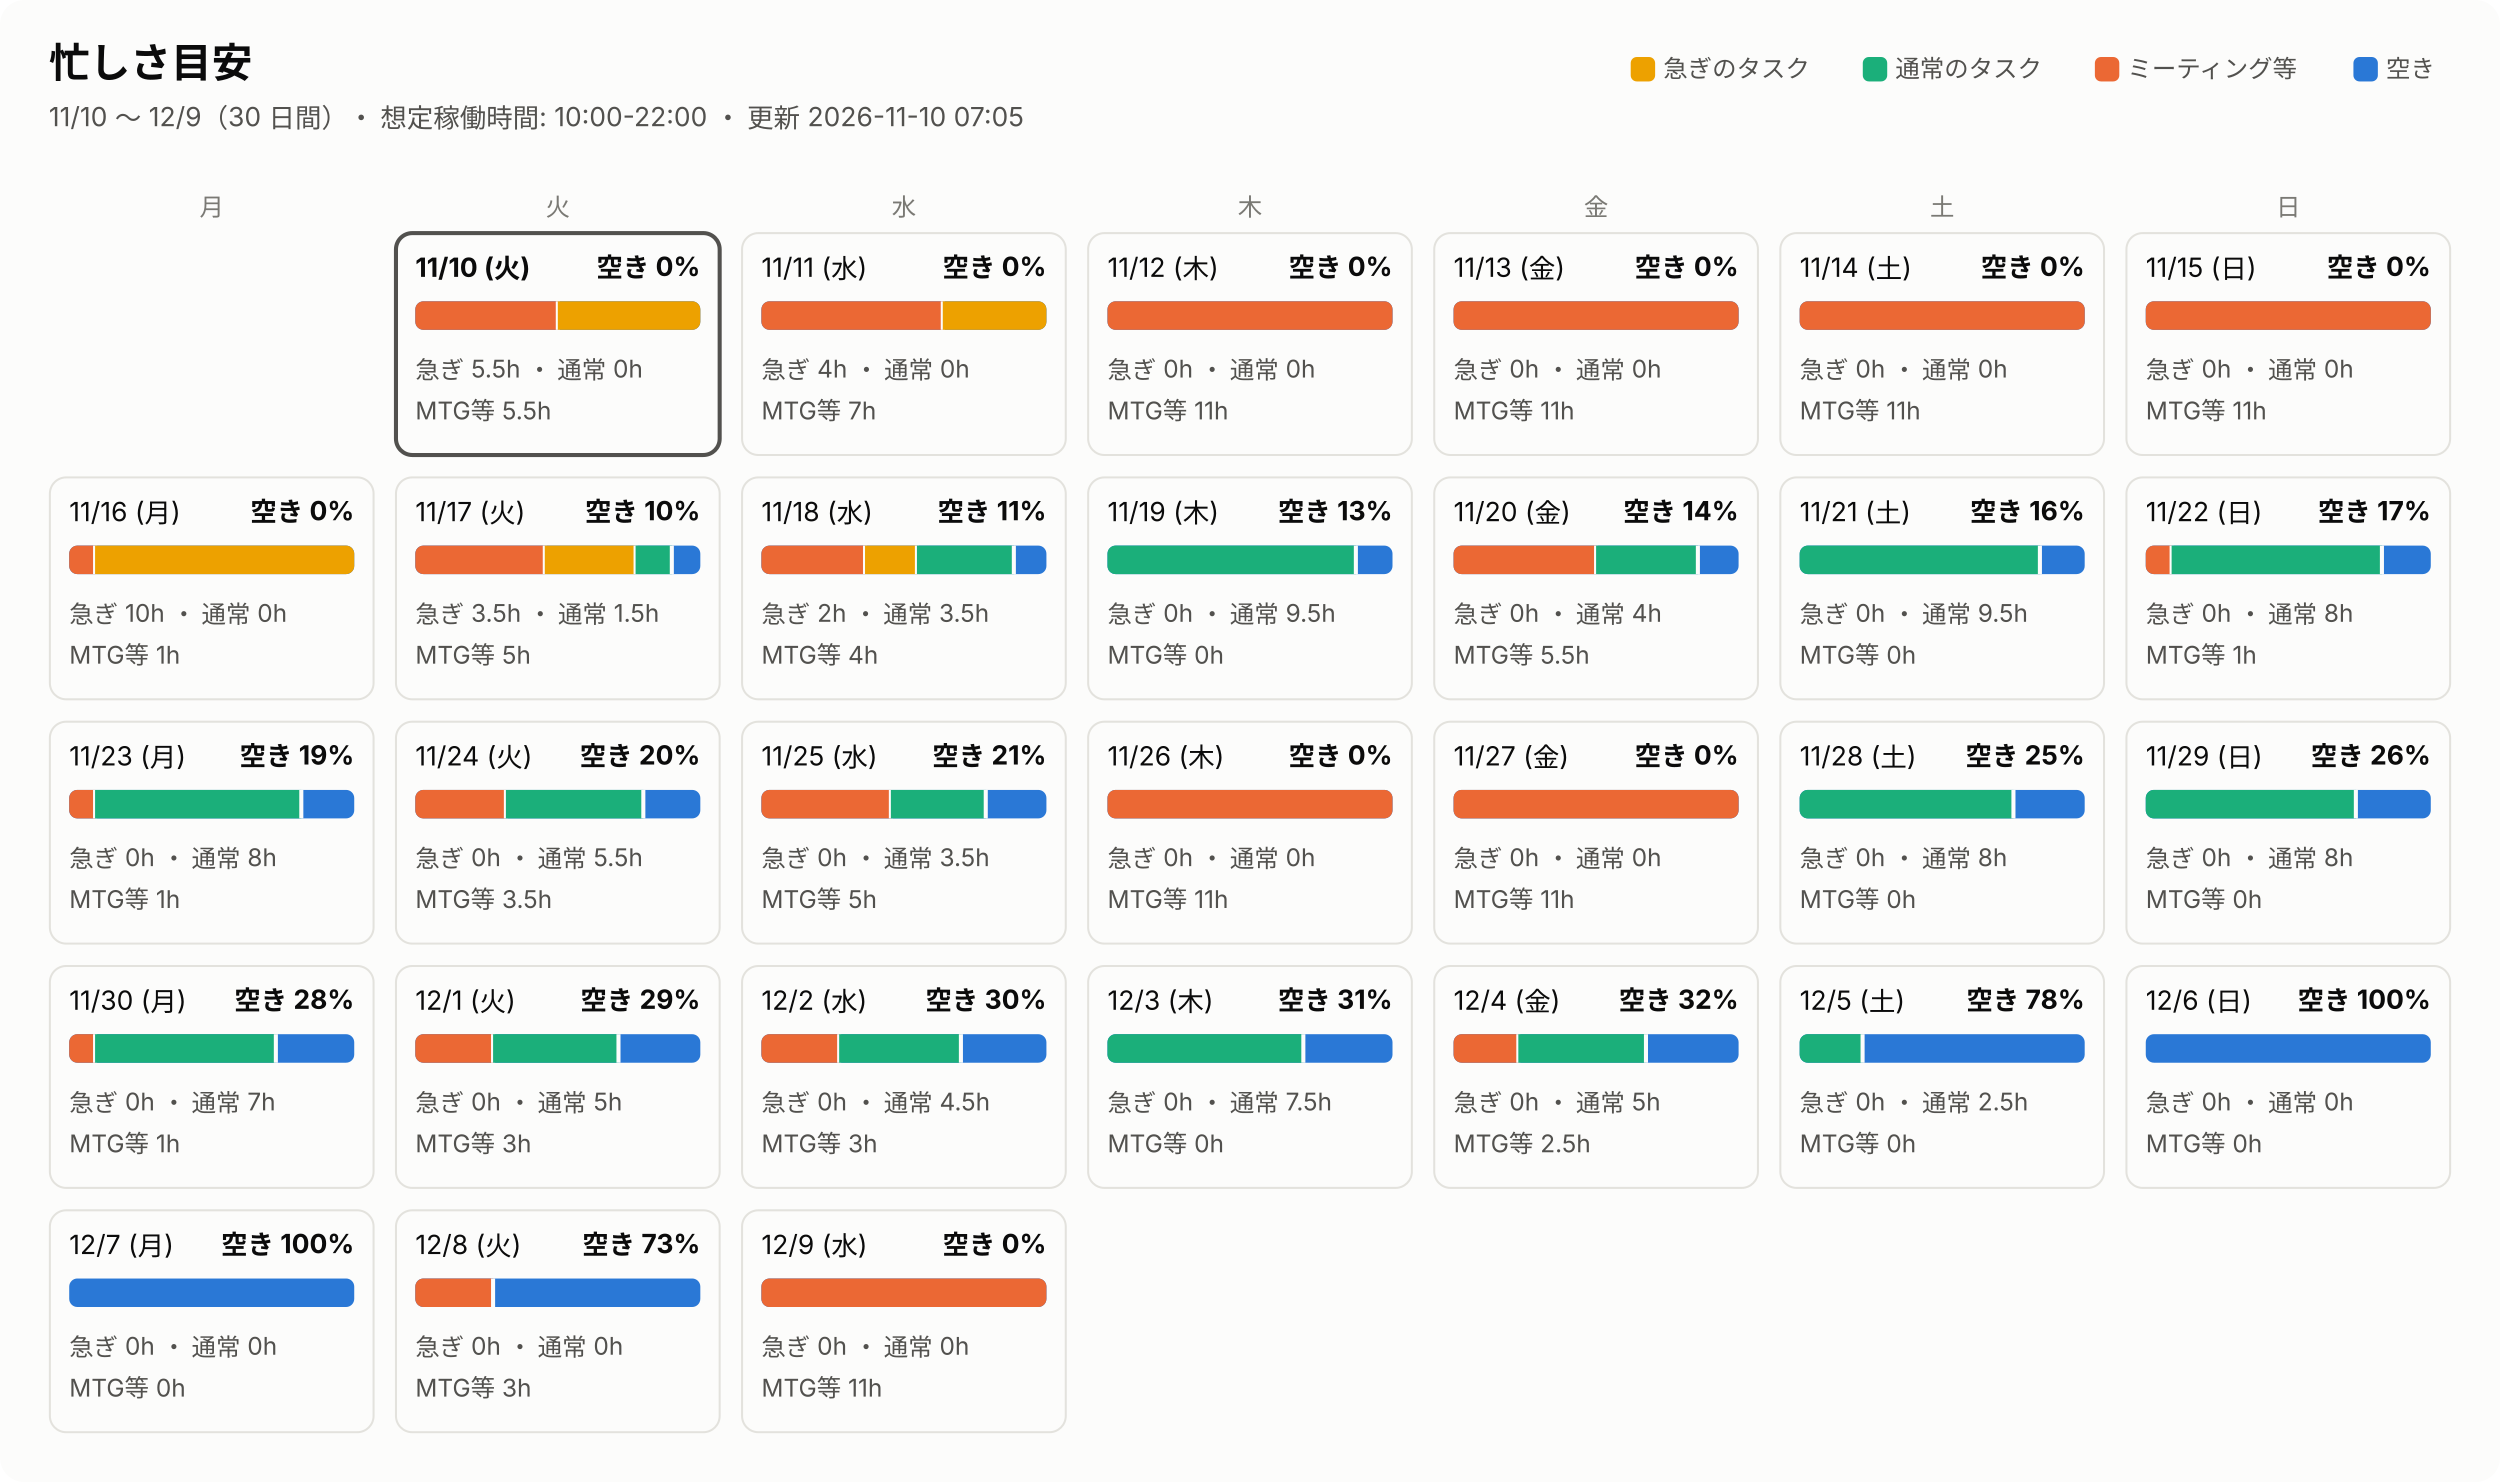
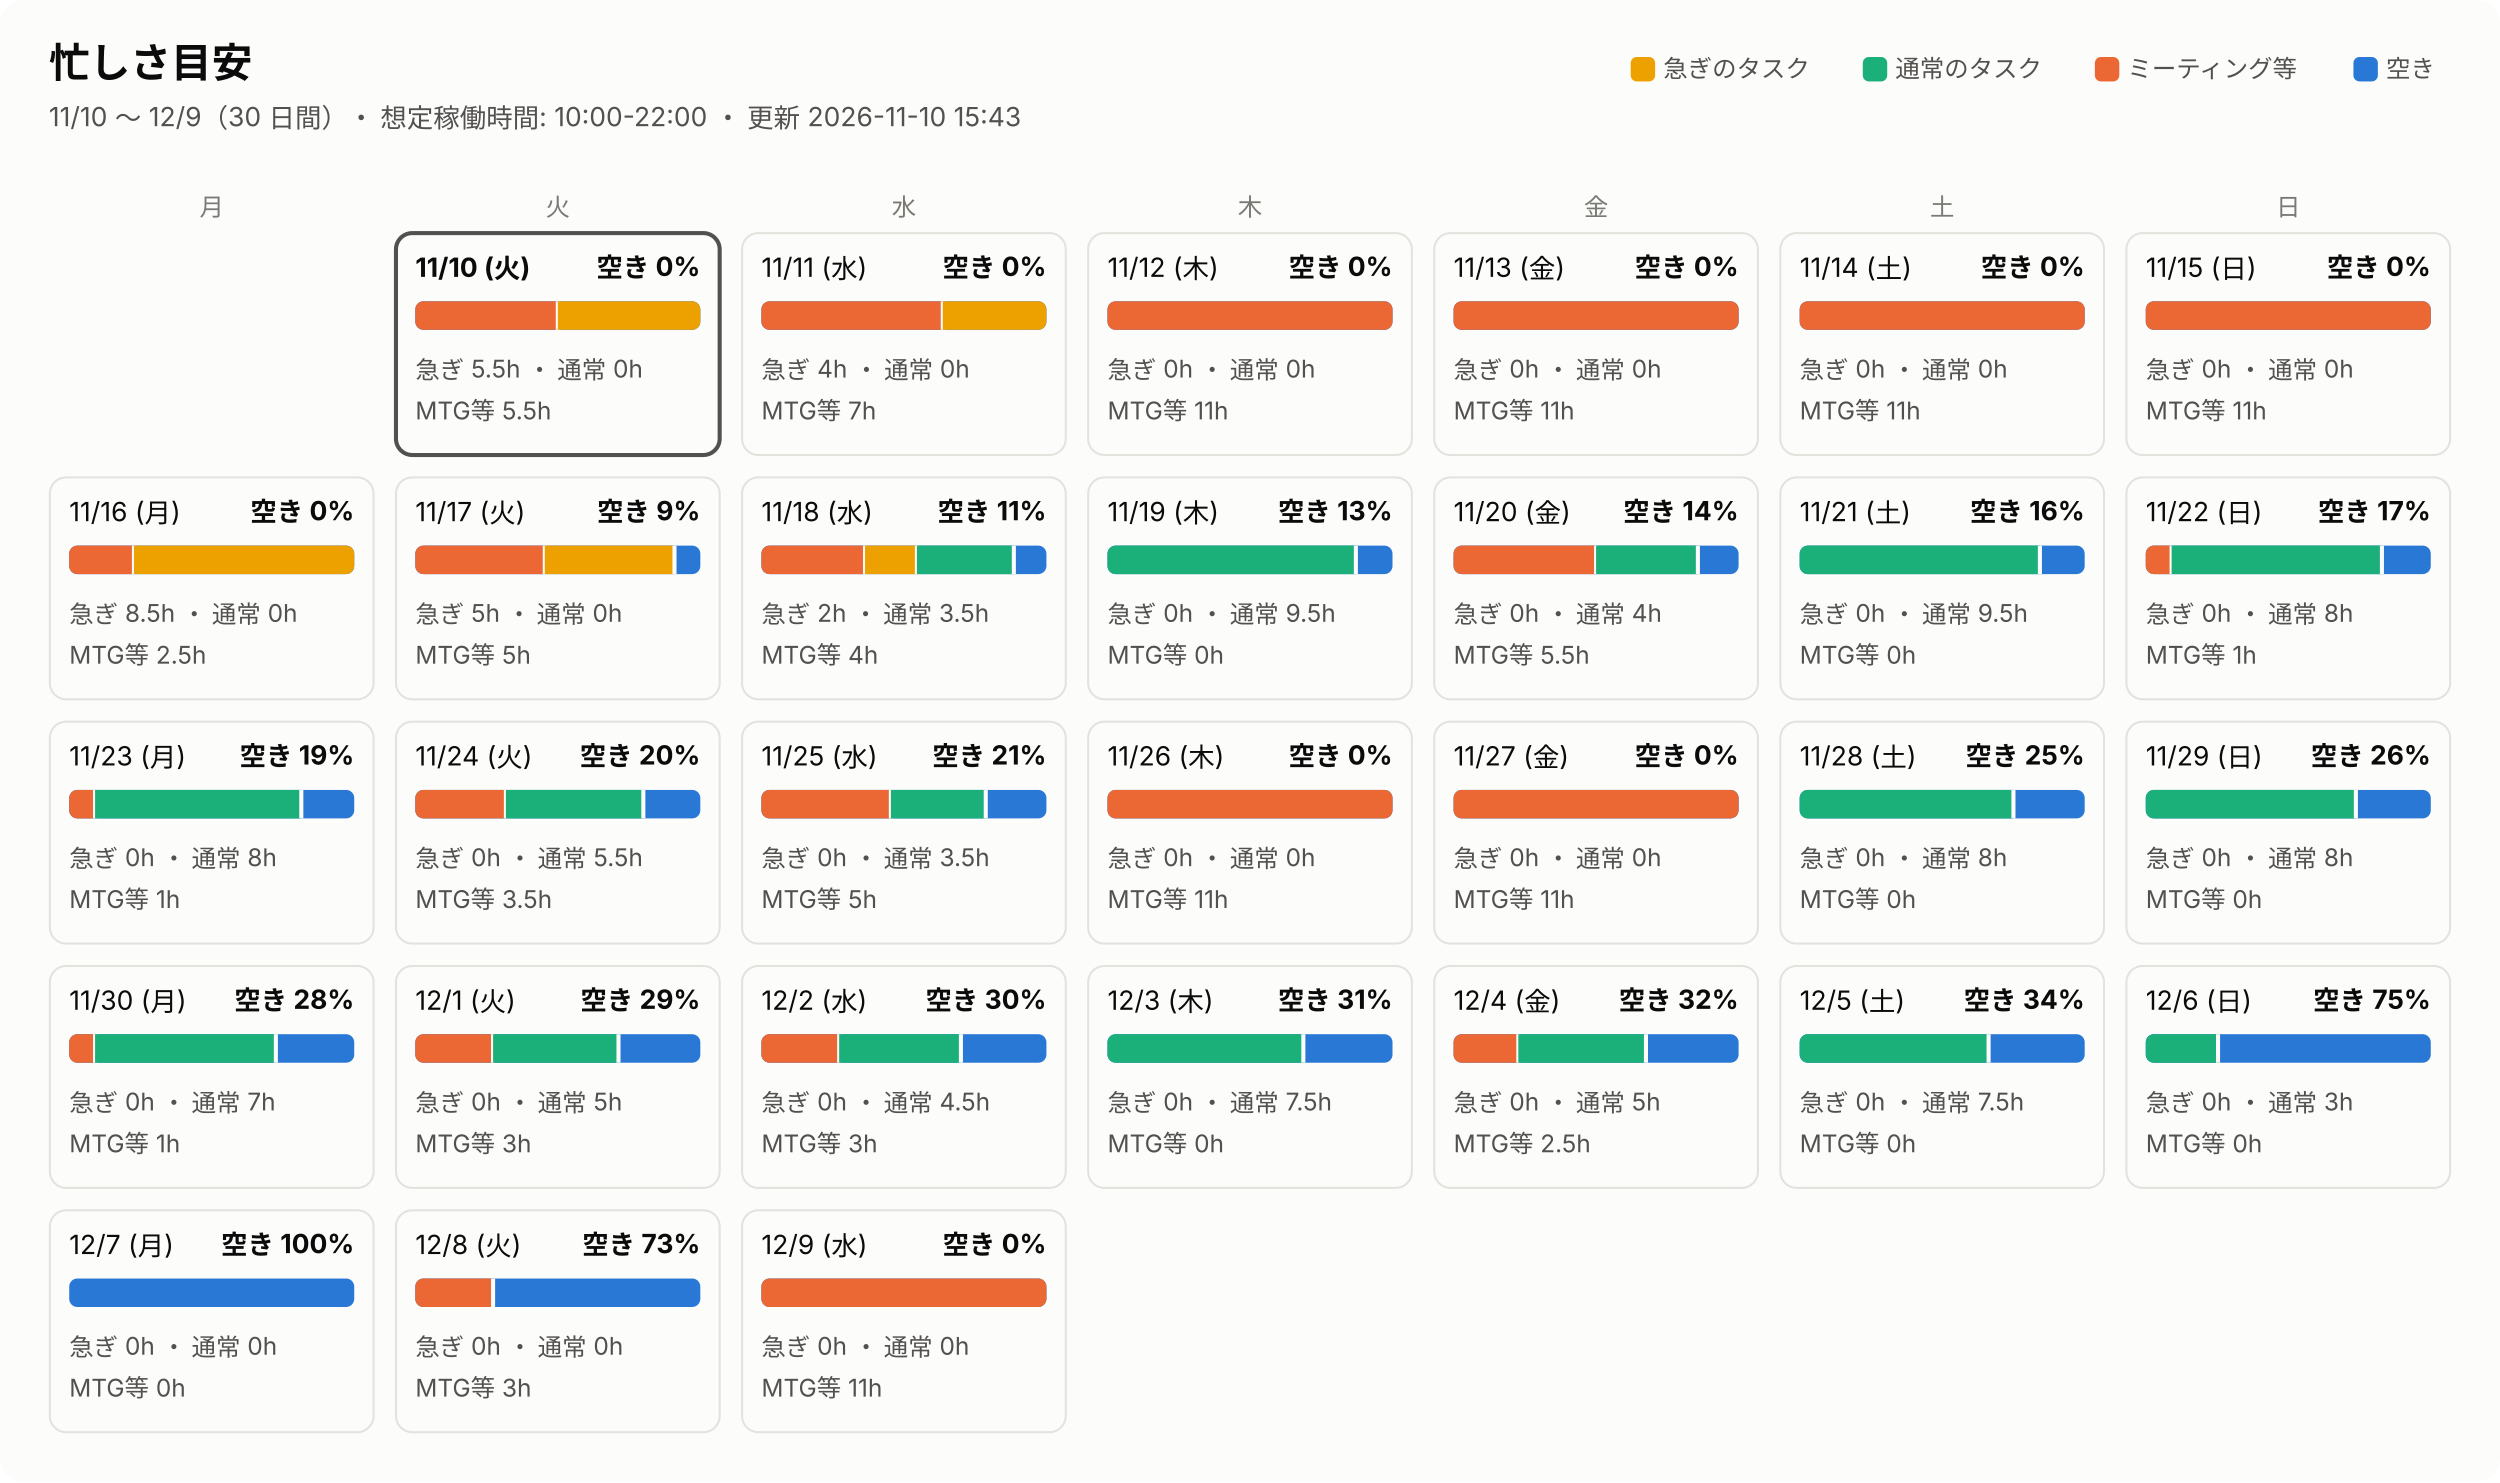
<svg xmlns="http://www.w3.org/2000/svg" viewBox="0 0 1228 728" width="1228" height="728" role="img" aria-label="忙しさ目安" class="viz">
  <style>
    .viz { color-scheme: light dark; }
    .surface { fill: #fcfcfb; }
    .text-1 { fill: #0b0b0b; }
    .text-2 { fill: #52514e; }
    .text-3 { fill: #7a7974; }
    .tasks { fill: #eda100; }
    .flex { fill: #1baf7a; }
    .meetings { fill: #eb6834; }
    .free { fill: #2a78d6; }
    .cell { fill: none; stroke: #e3e2dd; }
    .cell-today { fill: none; stroke: #52514e; }
    .gap { stroke: #fcfcfb; }
    .capmark { stroke: #0b0b0b; }
    .overflow { fill: #d03b3b; }
    text { font-family: -apple-system, BlinkMacSystemFont, "Segoe UI", "Hiragino Sans",
           "Noto Sans JP", "Yu Gothic UI", Meiryo, sans-serif; }
    @media (prefers-color-scheme: dark) {
      .surface { fill: #1a1a19; }
      .text-1 { fill: #f0efec; }
      .text-2 { fill: #c3c2b7; }
      .text-3 { fill: #8f8e87; }
      .tasks { fill: #c98500; }
      .flex { fill: #199e70; }
      .meetings { fill: #d95926; }
      .free { fill: #3987e5; }
      .cell { stroke: #333331; }
      .cell-today { stroke: #c3c2b7; }
      .gap { stroke: #1a1a19; }
      .capmark { stroke: #f0efec; }
      .overflow { fill: #e66767; }
    }
</style>
  <rect class="surface" x="0" y="0" width="1228" height="728" rx="12" />
  <text class="text-1" x="24" y="38" font-size="20" font-weight="700">忙しさ目安</text>
-   <text class="text-2" x="24" y="62" font-size="13">11/10 〜 12/9（30 日間）・ 想定稼働時間: 10:00-22:00 ・ 更新 2026-11-10 07:05</text>
+   <text class="text-2" x="24" y="62" font-size="13">11/10 〜 12/9（30 日間）・ 想定稼働時間: 10:00-22:00 ・ 更新 2026-11-10 15:43</text>
  <rect class="tasks" x="801" y="28" width="12" height="12" rx="3" />
  <text class="text-2" x="817" y="38" font-size="12">急ぎのタスク</text>
  <rect class="flex" x="915" y="28" width="12" height="12" rx="3" />
  <text class="text-2" x="931" y="38" font-size="12">通常のタスク</text>
  <rect class="meetings" x="1029" y="28" width="12" height="12" rx="3" />
  <text class="text-2" x="1045" y="38" font-size="12">ミーティング等</text>
  <rect class="free" x="1156" y="28" width="12" height="12" rx="3" />
  <text class="text-2" x="1172" y="38" font-size="12">空き</text>
  <text class="text-3" x="104.0" y="106" text-anchor="middle" font-size="12">月</text>
  <text class="text-3" x="274.0" y="106" text-anchor="middle" font-size="12">火</text>
  <text class="text-3" x="444.0" y="106" text-anchor="middle" font-size="12">水</text>
  <text class="text-3" x="614.0" y="106" text-anchor="middle" font-size="12">木</text>
  <text class="text-3" x="784.0" y="106" text-anchor="middle" font-size="12">金</text>
  <text class="text-3" x="954.0" y="106" text-anchor="middle" font-size="12">土</text>
  <text class="text-3" x="1124.0" y="106" text-anchor="middle" font-size="12">日</text>
  <g>
    <rect class="cell-today" stroke-width="2" x="194.5" y="114.5" width="159" height="109" rx="8" />
    <text class="text-1" x="204" y="136" font-size="13" font-weight="700">11/10 (火)</text>
    <text class="text-1" x="344" y="136" text-anchor="end" font-size="13" font-weight="700">空き 0%</text>
    <clipPath id="c0">
      <rect x="204.0" y="148" width="140" height="14" rx="4" />
    </clipPath>
    <g clip-path="url(#c0)">
      <rect class="free" x="204.0" y="148" width="140" height="14" />
      <rect class="meetings" x="204.0" y="148" width="70.0" height="14" />
      <line class="gap" stroke-width="2" x1="274.0" y1="148" x2="274.0" y2="162" />
      <rect class="tasks" x="274.0" y="148" width="70.0" height="14" />
    </g>
    <text class="text-2" x="204" y="186" font-size="12">急ぎ 5.5h ・ 通常 0h</text>
    <text class="text-2" x="204" y="206" font-size="12">MTG等 5.5h</text>
  </g>
  <g>
    <rect class="cell" stroke-width="1" x="364.5" y="114.5" width="159" height="109" rx="8" />
    <text class="text-1" x="374" y="136" font-size="13">11/11 (水)</text>
    <text class="text-1" x="514" y="136" text-anchor="end" font-size="13" font-weight="700">空き 0%</text>
    <clipPath id="c1">
      <rect x="374.0" y="148" width="140" height="14" rx="4" />
    </clipPath>
    <g clip-path="url(#c1)">
      <rect class="free" x="374.0" y="148" width="140" height="14" />
      <rect class="meetings" x="374.0" y="148" width="89.1" height="14" />
      <line class="gap" stroke-width="2" x1="463.1" y1="148" x2="463.1" y2="162" />
      <rect class="tasks" x="463.1" y="148" width="50.9" height="14" />
    </g>
    <text class="text-2" x="374" y="186" font-size="12">急ぎ 4h ・ 通常 0h</text>
    <text class="text-2" x="374" y="206" font-size="12">MTG等 7h</text>
  </g>
  <g>
    <rect class="cell" stroke-width="1" x="534.5" y="114.5" width="159" height="109" rx="8" />
    <text class="text-1" x="544" y="136" font-size="13">11/12 (木)</text>
    <text class="text-1" x="684" y="136" text-anchor="end" font-size="13" font-weight="700">空き 0%</text>
    <clipPath id="c2">
      <rect x="544.0" y="148" width="140" height="14" rx="4" />
    </clipPath>
    <g clip-path="url(#c2)">
      <rect class="free" x="544.0" y="148" width="140" height="14" />
      <rect class="meetings" x="544.0" y="148" width="140.0" height="14" />
    </g>
    <text class="text-2" x="544" y="186" font-size="12">急ぎ 0h ・ 通常 0h</text>
    <text class="text-2" x="544" y="206" font-size="12">MTG等 11h</text>
  </g>
  <g>
    <rect class="cell" stroke-width="1" x="704.5" y="114.5" width="159" height="109" rx="8" />
    <text class="text-1" x="714" y="136" font-size="13">11/13 (金)</text>
    <text class="text-1" x="854" y="136" text-anchor="end" font-size="13" font-weight="700">空き 0%</text>
    <clipPath id="c3">
      <rect x="714.0" y="148" width="140" height="14" rx="4" />
    </clipPath>
    <g clip-path="url(#c3)">
      <rect class="free" x="714.0" y="148" width="140" height="14" />
      <rect class="meetings" x="714.0" y="148" width="140.0" height="14" />
    </g>
    <text class="text-2" x="714" y="186" font-size="12">急ぎ 0h ・ 通常 0h</text>
    <text class="text-2" x="714" y="206" font-size="12">MTG等 11h</text>
  </g>
  <g>
    <rect class="cell" stroke-width="1" x="874.5" y="114.5" width="159" height="109" rx="8" />
    <text class="text-1" x="884" y="136" font-size="13">11/14 (土)</text>
    <text class="text-1" x="1024" y="136" text-anchor="end" font-size="13" font-weight="700">空き 0%</text>
    <clipPath id="c4">
      <rect x="884.0" y="148" width="140" height="14" rx="4" />
    </clipPath>
    <g clip-path="url(#c4)">
      <rect class="free" x="884.0" y="148" width="140" height="14" />
      <rect class="meetings" x="884.0" y="148" width="140.0" height="14" />
    </g>
    <text class="text-2" x="884" y="186" font-size="12">急ぎ 0h ・ 通常 0h</text>
    <text class="text-2" x="884" y="206" font-size="12">MTG等 11h</text>
  </g>
  <g>
    <rect class="cell" stroke-width="1" x="1044.5" y="114.5" width="159" height="109" rx="8" />
    <text class="text-1" x="1054" y="136" font-size="13">11/15 (日)</text>
    <text class="text-1" x="1194" y="136" text-anchor="end" font-size="13" font-weight="700">空き 0%</text>
    <clipPath id="c5">
      <rect x="1054.0" y="148" width="140" height="14" rx="4" />
    </clipPath>
    <g clip-path="url(#c5)">
      <rect class="free" x="1054.0" y="148" width="140" height="14" />
      <rect class="meetings" x="1054.0" y="148" width="140.0" height="14" />
    </g>
    <text class="text-2" x="1054" y="186" font-size="12">急ぎ 0h ・ 通常 0h</text>
    <text class="text-2" x="1054" y="206" font-size="12">MTG等 11h</text>
  </g>
  <g>
    <rect class="cell" stroke-width="1" x="24.5" y="234.5" width="159" height="109" rx="8" />
    <text class="text-1" x="34" y="256" font-size="13">11/16 (月)</text>
    <text class="text-1" x="174" y="256" text-anchor="end" font-size="13" font-weight="700">空き 0%</text>
    <clipPath id="c6">
      <rect x="34.0" y="268" width="140" height="14" rx="4" />
    </clipPath>
    <g clip-path="url(#c6)">
      <rect class="free" x="34.0" y="268" width="140" height="14" />
-       <rect class="meetings" x="34.0" y="268" width="12.7" height="14" />
-       <line class="gap" stroke-width="2" x1="46.7" y1="268" x2="46.7" y2="282" />
-       <rect class="tasks" x="46.7" y="268" width="127.3" height="14" />
-     </g>
-     <text class="text-2" x="34" y="306" font-size="12">急ぎ 10h ・ 通常 0h</text>
-     <text class="text-2" x="34" y="326" font-size="12">MTG等 1h</text>
+       <rect class="meetings" x="34.0" y="268" width="31.8" height="14" />
+       <line class="gap" stroke-width="2" x1="65.8" y1="268" x2="65.8" y2="282" />
+       <rect class="tasks" x="65.8" y="268" width="108.2" height="14" />
+     </g>
+     <text class="text-2" x="34" y="306" font-size="12">急ぎ 8.5h ・ 通常 0h</text>
+     <text class="text-2" x="34" y="326" font-size="12">MTG等 2.5h</text>
  </g>
  <g>
    <rect class="cell" stroke-width="1" x="194.5" y="234.5" width="159" height="109" rx="8" />
    <text class="text-1" x="204" y="256" font-size="13">11/17 (火)</text>
-     <text class="text-1" x="344" y="256" text-anchor="end" font-size="13" font-weight="700">空き 10%</text>
+     <text class="text-1" x="344" y="256" text-anchor="end" font-size="13" font-weight="700">空き 9%</text>
    <clipPath id="c7">
      <rect x="204.0" y="268" width="140" height="14" rx="4" />
    </clipPath>
    <g clip-path="url(#c7)">
      <rect class="free" x="204.0" y="268" width="140" height="14" />
      <rect class="meetings" x="204.0" y="268" width="63.6" height="14" />
      <line class="gap" stroke-width="2" x1="267.6" y1="268" x2="267.6" y2="282" />
-       <rect class="tasks" x="267.6" y="268" width="44.5" height="14" />
-       <line class="gap" stroke-width="2" x1="312.2" y1="268" x2="312.2" y2="282" />
-       <rect class="flex" x="312.2" y="268" width="17.8" height="14" />
-       <line class="gap" stroke-width="2" x1="330.0" y1="268" x2="330.0" y2="282" />
-     </g>
-     <text class="text-2" x="204" y="306" font-size="12">急ぎ 3.5h ・ 通常 1.5h</text>
+       <rect class="tasks" x="267.6" y="268" width="63.6" height="14" />
+       <line class="gap" stroke-width="2" x1="331.3" y1="268" x2="331.3" y2="282" />
+     </g>
+     <text class="text-2" x="204" y="306" font-size="12">急ぎ 5h ・ 通常 0h</text>
    <text class="text-2" x="204" y="326" font-size="12">MTG等 5h</text>
  </g>
  <g>
    <rect class="cell" stroke-width="1" x="364.5" y="234.5" width="159" height="109" rx="8" />
    <text class="text-1" x="374" y="256" font-size="13">11/18 (水)</text>
    <text class="text-1" x="514" y="256" text-anchor="end" font-size="13" font-weight="700">空き 11%</text>
    <clipPath id="c8">
      <rect x="374.0" y="268" width="140" height="14" rx="4" />
    </clipPath>
    <g clip-path="url(#c8)">
      <rect class="free" x="374.0" y="268" width="140" height="14" />
      <rect class="meetings" x="374.0" y="268" width="50.9" height="14" />
      <line class="gap" stroke-width="2" x1="424.9" y1="268" x2="424.9" y2="282" />
      <rect class="tasks" x="424.9" y="268" width="25.5" height="14" />
      <line class="gap" stroke-width="2" x1="450.4" y1="268" x2="450.4" y2="282" />
      <rect class="flex" x="450.4" y="268" width="47.6" height="14" />
      <line class="gap" stroke-width="2" x1="498.0" y1="268" x2="498.0" y2="282" />
    </g>
    <text class="text-2" x="374" y="306" font-size="12">急ぎ 2h ・ 通常 3.5h</text>
    <text class="text-2" x="374" y="326" font-size="12">MTG等 4h</text>
  </g>
  <g>
    <rect class="cell" stroke-width="1" x="534.5" y="234.5" width="159" height="109" rx="8" />
    <text class="text-1" x="544" y="256" font-size="13">11/19 (木)</text>
    <text class="text-1" x="684" y="256" text-anchor="end" font-size="13" font-weight="700">空き 13%</text>
    <clipPath id="c9">
      <rect x="544.0" y="268" width="140" height="14" rx="4" />
    </clipPath>
    <g clip-path="url(#c9)">
      <rect class="free" x="544.0" y="268" width="140" height="14" />
      <rect class="flex" x="544.0" y="268" width="122.0" height="14" />
      <line class="gap" stroke-width="2" x1="666.0" y1="268" x2="666.0" y2="282" />
    </g>
    <text class="text-2" x="544" y="306" font-size="12">急ぎ 0h ・ 通常 9.5h</text>
    <text class="text-2" x="544" y="326" font-size="12">MTG等 0h</text>
  </g>
  <g>
    <rect class="cell" stroke-width="1" x="704.5" y="234.5" width="159" height="109" rx="8" />
    <text class="text-1" x="714" y="256" font-size="13">11/20 (金)</text>
    <text class="text-1" x="854" y="256" text-anchor="end" font-size="13" font-weight="700">空き 14%</text>
    <clipPath id="c10">
      <rect x="714.0" y="268" width="140" height="14" rx="4" />
    </clipPath>
    <g clip-path="url(#c10)">
      <rect class="free" x="714.0" y="268" width="140" height="14" />
      <rect class="meetings" x="714.0" y="268" width="70.0" height="14" />
      <line class="gap" stroke-width="2" x1="784.0" y1="268" x2="784.0" y2="282" />
      <rect class="flex" x="784.0" y="268" width="50.0" height="14" />
      <line class="gap" stroke-width="2" x1="834.0" y1="268" x2="834.0" y2="282" />
    </g>
    <text class="text-2" x="714" y="306" font-size="12">急ぎ 0h ・ 通常 4h</text>
    <text class="text-2" x="714" y="326" font-size="12">MTG等 5.5h</text>
  </g>
  <g>
    <rect class="cell" stroke-width="1" x="874.5" y="234.5" width="159" height="109" rx="8" />
    <text class="text-1" x="884" y="256" font-size="13">11/21 (土)</text>
    <text class="text-1" x="1024" y="256" text-anchor="end" font-size="13" font-weight="700">空き 16%</text>
    <clipPath id="c11">
      <rect x="884.0" y="268" width="140" height="14" rx="4" />
    </clipPath>
    <g clip-path="url(#c11)">
      <rect class="free" x="884.0" y="268" width="140" height="14" />
      <rect class="flex" x="884.0" y="268" width="118.0" height="14" />
      <line class="gap" stroke-width="2" x1="1002.0" y1="268" x2="1002.0" y2="282" />
    </g>
    <text class="text-2" x="884" y="306" font-size="12">急ぎ 0h ・ 通常 9.5h</text>
    <text class="text-2" x="884" y="326" font-size="12">MTG等 0h</text>
  </g>
  <g>
    <rect class="cell" stroke-width="1" x="1044.5" y="234.5" width="159" height="109" rx="8" />
    <text class="text-1" x="1054" y="256" font-size="13">11/22 (日)</text>
    <text class="text-1" x="1194" y="256" text-anchor="end" font-size="13" font-weight="700">空き 17%</text>
    <clipPath id="c12">
      <rect x="1054.0" y="268" width="140" height="14" rx="4" />
    </clipPath>
    <g clip-path="url(#c12)">
      <rect class="free" x="1054.0" y="268" width="140" height="14" />
      <rect class="meetings" x="1054.0" y="268" width="12.7" height="14" />
      <line class="gap" stroke-width="2" x1="1066.7" y1="268" x2="1066.7" y2="282" />
      <rect class="flex" x="1066.7" y="268" width="103.3" height="14" />
      <line class="gap" stroke-width="2" x1="1170.0" y1="268" x2="1170.0" y2="282" />
    </g>
    <text class="text-2" x="1054" y="306" font-size="12">急ぎ 0h ・ 通常 8h</text>
    <text class="text-2" x="1054" y="326" font-size="12">MTG等 1h</text>
  </g>
  <g>
    <rect class="cell" stroke-width="1" x="24.5" y="354.5" width="159" height="109" rx="8" />
    <text class="text-1" x="34" y="376" font-size="13">11/23 (月)</text>
    <text class="text-1" x="174" y="376" text-anchor="end" font-size="13" font-weight="700">空き 19%</text>
    <clipPath id="c13">
      <rect x="34.0" y="388" width="140" height="14" rx="4" />
    </clipPath>
    <g clip-path="url(#c13)">
      <rect class="free" x="34.0" y="388" width="140" height="14" />
      <rect class="meetings" x="34.0" y="388" width="12.7" height="14" />
      <line class="gap" stroke-width="2" x1="46.7" y1="388" x2="46.7" y2="402" />
      <rect class="flex" x="46.7" y="388" width="101.3" height="14" />
      <line class="gap" stroke-width="2" x1="148.0" y1="388" x2="148.0" y2="402" />
    </g>
    <text class="text-2" x="34" y="426" font-size="12">急ぎ 0h ・ 通常 8h</text>
    <text class="text-2" x="34" y="446" font-size="12">MTG等 1h</text>
  </g>
  <g>
    <rect class="cell" stroke-width="1" x="194.5" y="354.5" width="159" height="109" rx="8" />
    <text class="text-1" x="204" y="376" font-size="13">11/24 (火)</text>
    <text class="text-1" x="344" y="376" text-anchor="end" font-size="13" font-weight="700">空き 20%</text>
    <clipPath id="c14">
      <rect x="204.0" y="388" width="140" height="14" rx="4" />
    </clipPath>
    <g clip-path="url(#c14)">
      <rect class="free" x="204.0" y="388" width="140" height="14" />
      <rect class="meetings" x="204.0" y="388" width="44.5" height="14" />
      <line class="gap" stroke-width="2" x1="248.5" y1="388" x2="248.5" y2="402" />
      <rect class="flex" x="248.5" y="388" width="67.5" height="14" />
      <line class="gap" stroke-width="2" x1="316.0" y1="388" x2="316.0" y2="402" />
    </g>
    <text class="text-2" x="204" y="426" font-size="12">急ぎ 0h ・ 通常 5.5h</text>
    <text class="text-2" x="204" y="446" font-size="12">MTG等 3.5h</text>
  </g>
  <g>
    <rect class="cell" stroke-width="1" x="364.5" y="354.5" width="159" height="109" rx="8" />
    <text class="text-1" x="374" y="376" font-size="13">11/25 (水)</text>
    <text class="text-1" x="514" y="376" text-anchor="end" font-size="13" font-weight="700">空き 21%</text>
    <clipPath id="c15">
      <rect x="374.0" y="388" width="140" height="14" rx="4" />
    </clipPath>
    <g clip-path="url(#c15)">
      <rect class="free" x="374.0" y="388" width="140" height="14" />
      <rect class="meetings" x="374.0" y="388" width="63.6" height="14" />
      <line class="gap" stroke-width="2" x1="437.6" y1="388" x2="437.6" y2="402" />
      <rect class="flex" x="437.6" y="388" width="46.6" height="14" />
      <line class="gap" stroke-width="2" x1="484.2" y1="388" x2="484.2" y2="402" />
    </g>
    <text class="text-2" x="374" y="426" font-size="12">急ぎ 0h ・ 通常 3.5h</text>
    <text class="text-2" x="374" y="446" font-size="12">MTG等 5h</text>
  </g>
  <g>
    <rect class="cell" stroke-width="1" x="534.5" y="354.5" width="159" height="109" rx="8" />
    <text class="text-1" x="544" y="376" font-size="13">11/26 (木)</text>
    <text class="text-1" x="684" y="376" text-anchor="end" font-size="13" font-weight="700">空き 0%</text>
    <clipPath id="c16">
      <rect x="544.0" y="388" width="140" height="14" rx="4" />
    </clipPath>
    <g clip-path="url(#c16)">
      <rect class="free" x="544.0" y="388" width="140" height="14" />
      <rect class="meetings" x="544.0" y="388" width="140.0" height="14" />
    </g>
    <text class="text-2" x="544" y="426" font-size="12">急ぎ 0h ・ 通常 0h</text>
    <text class="text-2" x="544" y="446" font-size="12">MTG等 11h</text>
  </g>
  <g>
    <rect class="cell" stroke-width="1" x="704.5" y="354.5" width="159" height="109" rx="8" />
    <text class="text-1" x="714" y="376" font-size="13">11/27 (金)</text>
    <text class="text-1" x="854" y="376" text-anchor="end" font-size="13" font-weight="700">空き 0%</text>
    <clipPath id="c17">
      <rect x="714.0" y="388" width="140" height="14" rx="4" />
    </clipPath>
    <g clip-path="url(#c17)">
      <rect class="free" x="714.0" y="388" width="140" height="14" />
      <rect class="meetings" x="714.0" y="388" width="140.0" height="14" />
    </g>
    <text class="text-2" x="714" y="426" font-size="12">急ぎ 0h ・ 通常 0h</text>
    <text class="text-2" x="714" y="446" font-size="12">MTG等 11h</text>
  </g>
  <g>
    <rect class="cell" stroke-width="1" x="874.5" y="354.5" width="159" height="109" rx="8" />
    <text class="text-1" x="884" y="376" font-size="13">11/28 (土)</text>
    <text class="text-1" x="1024" y="376" text-anchor="end" font-size="13" font-weight="700">空き 25%</text>
    <clipPath id="c18">
      <rect x="884.0" y="388" width="140" height="14" rx="4" />
    </clipPath>
    <g clip-path="url(#c18)">
      <rect class="free" x="884.0" y="388" width="140" height="14" />
      <rect class="flex" x="884.0" y="388" width="105.0" height="14" />
      <line class="gap" stroke-width="2" x1="989.0" y1="388" x2="989.0" y2="402" />
    </g>
    <text class="text-2" x="884" y="426" font-size="12">急ぎ 0h ・ 通常 8h</text>
    <text class="text-2" x="884" y="446" font-size="12">MTG等 0h</text>
  </g>
  <g>
    <rect class="cell" stroke-width="1" x="1044.5" y="354.5" width="159" height="109" rx="8" />
    <text class="text-1" x="1054" y="376" font-size="13">11/29 (日)</text>
    <text class="text-1" x="1194" y="376" text-anchor="end" font-size="13" font-weight="700">空き 26%</text>
    <clipPath id="c19">
      <rect x="1054.0" y="388" width="140" height="14" rx="4" />
    </clipPath>
    <g clip-path="url(#c19)">
      <rect class="free" x="1054.0" y="388" width="140" height="14" />
      <rect class="flex" x="1054.0" y="388" width="103.3" height="14" />
      <line class="gap" stroke-width="2" x1="1157.2" y1="388" x2="1157.2" y2="402" />
    </g>
    <text class="text-2" x="1054" y="426" font-size="12">急ぎ 0h ・ 通常 8h</text>
    <text class="text-2" x="1054" y="446" font-size="12">MTG等 0h</text>
  </g>
  <g>
    <rect class="cell" stroke-width="1" x="24.5" y="474.5" width="159" height="109" rx="8" />
    <text class="text-1" x="34" y="496" font-size="13">11/30 (月)</text>
    <text class="text-1" x="174" y="496" text-anchor="end" font-size="13" font-weight="700">空き 28%</text>
    <clipPath id="c20">
      <rect x="34.0" y="508" width="140" height="14" rx="4" />
    </clipPath>
    <g clip-path="url(#c20)">
      <rect class="free" x="34.0" y="508" width="140" height="14" />
      <rect class="meetings" x="34.0" y="508" width="12.7" height="14" />
      <line class="gap" stroke-width="2" x1="46.7" y1="508" x2="46.7" y2="522" />
      <rect class="flex" x="46.7" y="508" width="88.8" height="14" />
      <line class="gap" stroke-width="2" x1="135.5" y1="508" x2="135.5" y2="522" />
    </g>
    <text class="text-2" x="34" y="546" font-size="12">急ぎ 0h ・ 通常 7h</text>
    <text class="text-2" x="34" y="566" font-size="12">MTG等 1h</text>
  </g>
  <g>
    <rect class="cell" stroke-width="1" x="194.5" y="474.5" width="159" height="109" rx="8" />
    <text class="text-1" x="204" y="496" font-size="13">12/1 (火)</text>
    <text class="text-1" x="344" y="496" text-anchor="end" font-size="13" font-weight="700">空き 29%</text>
    <clipPath id="c21">
      <rect x="204.0" y="508" width="140" height="14" rx="4" />
    </clipPath>
    <g clip-path="url(#c21)">
      <rect class="free" x="204.0" y="508" width="140" height="14" />
      <rect class="meetings" x="204.0" y="508" width="38.2" height="14" />
      <line class="gap" stroke-width="2" x1="242.2" y1="508" x2="242.2" y2="522" />
      <rect class="flex" x="242.2" y="508" width="61.6" height="14" />
      <line class="gap" stroke-width="2" x1="303.8" y1="508" x2="303.8" y2="522" />
    </g>
    <text class="text-2" x="204" y="546" font-size="12">急ぎ 0h ・ 通常 5h</text>
    <text class="text-2" x="204" y="566" font-size="12">MTG等 3h</text>
  </g>
  <g>
    <rect class="cell" stroke-width="1" x="364.5" y="474.5" width="159" height="109" rx="8" />
    <text class="text-1" x="374" y="496" font-size="13">12/2 (水)</text>
    <text class="text-1" x="514" y="496" text-anchor="end" font-size="13" font-weight="700">空き 30%</text>
    <clipPath id="c22">
      <rect x="374.0" y="508" width="140" height="14" rx="4" />
    </clipPath>
    <g clip-path="url(#c22)">
      <rect class="free" x="374.0" y="508" width="140" height="14" />
      <rect class="meetings" x="374.0" y="508" width="38.2" height="14" />
      <line class="gap" stroke-width="2" x1="412.2" y1="508" x2="412.2" y2="522" />
      <rect class="flex" x="412.2" y="508" width="59.8" height="14" />
      <line class="gap" stroke-width="2" x1="472.0" y1="508" x2="472.0" y2="522" />
    </g>
    <text class="text-2" x="374" y="546" font-size="12">急ぎ 0h ・ 通常 4.5h</text>
    <text class="text-2" x="374" y="566" font-size="12">MTG等 3h</text>
  </g>
  <g>
    <rect class="cell" stroke-width="1" x="534.5" y="474.5" width="159" height="109" rx="8" />
    <text class="text-1" x="544" y="496" font-size="13">12/3 (木)</text>
    <text class="text-1" x="684" y="496" text-anchor="end" font-size="13" font-weight="700">空き 31%</text>
    <clipPath id="c23">
      <rect x="544.0" y="508" width="140" height="14" rx="4" />
    </clipPath>
    <g clip-path="url(#c23)">
      <rect class="free" x="544.0" y="508" width="140" height="14" />
      <rect class="flex" x="544.0" y="508" width="96.2" height="14" />
      <line class="gap" stroke-width="2" x1="640.2" y1="508" x2="640.2" y2="522" />
    </g>
    <text class="text-2" x="544" y="546" font-size="12">急ぎ 0h ・ 通常 7.5h</text>
    <text class="text-2" x="544" y="566" font-size="12">MTG等 0h</text>
  </g>
  <g>
    <rect class="cell" stroke-width="1" x="704.5" y="474.5" width="159" height="109" rx="8" />
    <text class="text-1" x="714" y="496" font-size="13">12/4 (金)</text>
    <text class="text-1" x="854" y="496" text-anchor="end" font-size="13" font-weight="700">空き 32%</text>
    <clipPath id="c24">
      <rect x="714.0" y="508" width="140" height="14" rx="4" />
    </clipPath>
    <g clip-path="url(#c24)">
      <rect class="free" x="714.0" y="508" width="140" height="14" />
      <rect class="meetings" x="714.0" y="508" width="31.8" height="14" />
      <line class="gap" stroke-width="2" x1="745.8" y1="508" x2="745.8" y2="522" />
      <rect class="flex" x="745.8" y="508" width="62.7" height="14" />
      <line class="gap" stroke-width="2" x1="808.5" y1="508" x2="808.5" y2="522" />
    </g>
    <text class="text-2" x="714" y="546" font-size="12">急ぎ 0h ・ 通常 5h</text>
    <text class="text-2" x="714" y="566" font-size="12">MTG等 2.5h</text>
  </g>
  <g>
    <rect class="cell" stroke-width="1" x="874.5" y="474.5" width="159" height="109" rx="8" />
    <text class="text-1" x="884" y="496" font-size="13">12/5 (土)</text>
-     <text class="text-1" x="1024" y="496" text-anchor="end" font-size="13" font-weight="700">空き 78%</text>
+     <text class="text-1" x="1024" y="496" text-anchor="end" font-size="13" font-weight="700">空き 34%</text>
    <clipPath id="c25">
      <rect x="884.0" y="508" width="140" height="14" rx="4" />
    </clipPath>
    <g clip-path="url(#c25)">
      <rect class="free" x="884.0" y="508" width="140" height="14" />
-       <rect class="flex" x="884.0" y="508" width="30.9" height="14" />
-       <line class="gap" stroke-width="2" x1="914.9" y1="508" x2="914.9" y2="522" />
-     </g>
-     <text class="text-2" x="884" y="546" font-size="12">急ぎ 0h ・ 通常 2.5h</text>
+       <rect class="flex" x="884.0" y="508" width="92.8" height="14" />
+       <line class="gap" stroke-width="2" x1="976.8" y1="508" x2="976.8" y2="522" />
+     </g>
+     <text class="text-2" x="884" y="546" font-size="12">急ぎ 0h ・ 通常 7.5h</text>
    <text class="text-2" x="884" y="566" font-size="12">MTG等 0h</text>
  </g>
  <g>
    <rect class="cell" stroke-width="1" x="1044.5" y="474.5" width="159" height="109" rx="8" />
    <text class="text-1" x="1054" y="496" font-size="13">12/6 (日)</text>
-     <text class="text-1" x="1194" y="496" text-anchor="end" font-size="13" font-weight="700">空き 100%</text>
+     <text class="text-1" x="1194" y="496" text-anchor="end" font-size="13" font-weight="700">空き 75%</text>
    <clipPath id="c26">
      <rect x="1054.0" y="508" width="140" height="14" rx="4" />
    </clipPath>
    <g clip-path="url(#c26)">
      <rect class="free" x="1054.0" y="508" width="140" height="14" />
-     </g>
-     <text class="text-2" x="1054" y="546" font-size="12">急ぎ 0h ・ 通常 0h</text>
+       <rect class="flex" x="1054.0" y="508" width="35.5" height="14" />
+       <line class="gap" stroke-width="2" x1="1089.5" y1="508" x2="1089.5" y2="522" />
+     </g>
+     <text class="text-2" x="1054" y="546" font-size="12">急ぎ 0h ・ 通常 3h</text>
    <text class="text-2" x="1054" y="566" font-size="12">MTG等 0h</text>
  </g>
  <g>
    <rect class="cell" stroke-width="1" x="24.5" y="594.5" width="159" height="109" rx="8" />
    <text class="text-1" x="34" y="616" font-size="13">12/7 (月)</text>
    <text class="text-1" x="174" y="616" text-anchor="end" font-size="13" font-weight="700">空き 100%</text>
    <clipPath id="c27">
      <rect x="34.0" y="628" width="140" height="14" rx="4" />
    </clipPath>
    <g clip-path="url(#c27)">
      <rect class="free" x="34.0" y="628" width="140" height="14" />
    </g>
    <text class="text-2" x="34" y="666" font-size="12">急ぎ 0h ・ 通常 0h</text>
    <text class="text-2" x="34" y="686" font-size="12">MTG等 0h</text>
  </g>
  <g>
    <rect class="cell" stroke-width="1" x="194.5" y="594.5" width="159" height="109" rx="8" />
    <text class="text-1" x="204" y="616" font-size="13">12/8 (火)</text>
    <text class="text-1" x="344" y="616" text-anchor="end" font-size="13" font-weight="700">空き 73%</text>
    <clipPath id="c28">
      <rect x="204.0" y="628" width="140" height="14" rx="4" />
    </clipPath>
    <g clip-path="url(#c28)">
      <rect class="free" x="204.0" y="628" width="140" height="14" />
      <rect class="meetings" x="204.0" y="628" width="38.2" height="14" />
      <line class="gap" stroke-width="2" x1="242.2" y1="628" x2="242.2" y2="642" />
    </g>
    <text class="text-2" x="204" y="666" font-size="12">急ぎ 0h ・ 通常 0h</text>
    <text class="text-2" x="204" y="686" font-size="12">MTG等 3h</text>
  </g>
  <g>
    <rect class="cell" stroke-width="1" x="364.5" y="594.5" width="159" height="109" rx="8" />
    <text class="text-1" x="374" y="616" font-size="13">12/9 (水)</text>
    <text class="text-1" x="514" y="616" text-anchor="end" font-size="13" font-weight="700">空き 0%</text>
    <clipPath id="c29">
      <rect x="374.0" y="628" width="140" height="14" rx="4" />
    </clipPath>
    <g clip-path="url(#c29)">
      <rect class="free" x="374.0" y="628" width="140" height="14" />
      <rect class="meetings" x="374.0" y="628" width="140.0" height="14" />
    </g>
    <text class="text-2" x="374" y="666" font-size="12">急ぎ 0h ・ 通常 0h</text>
    <text class="text-2" x="374" y="686" font-size="12">MTG等 11h</text>
  </g>
</svg>
